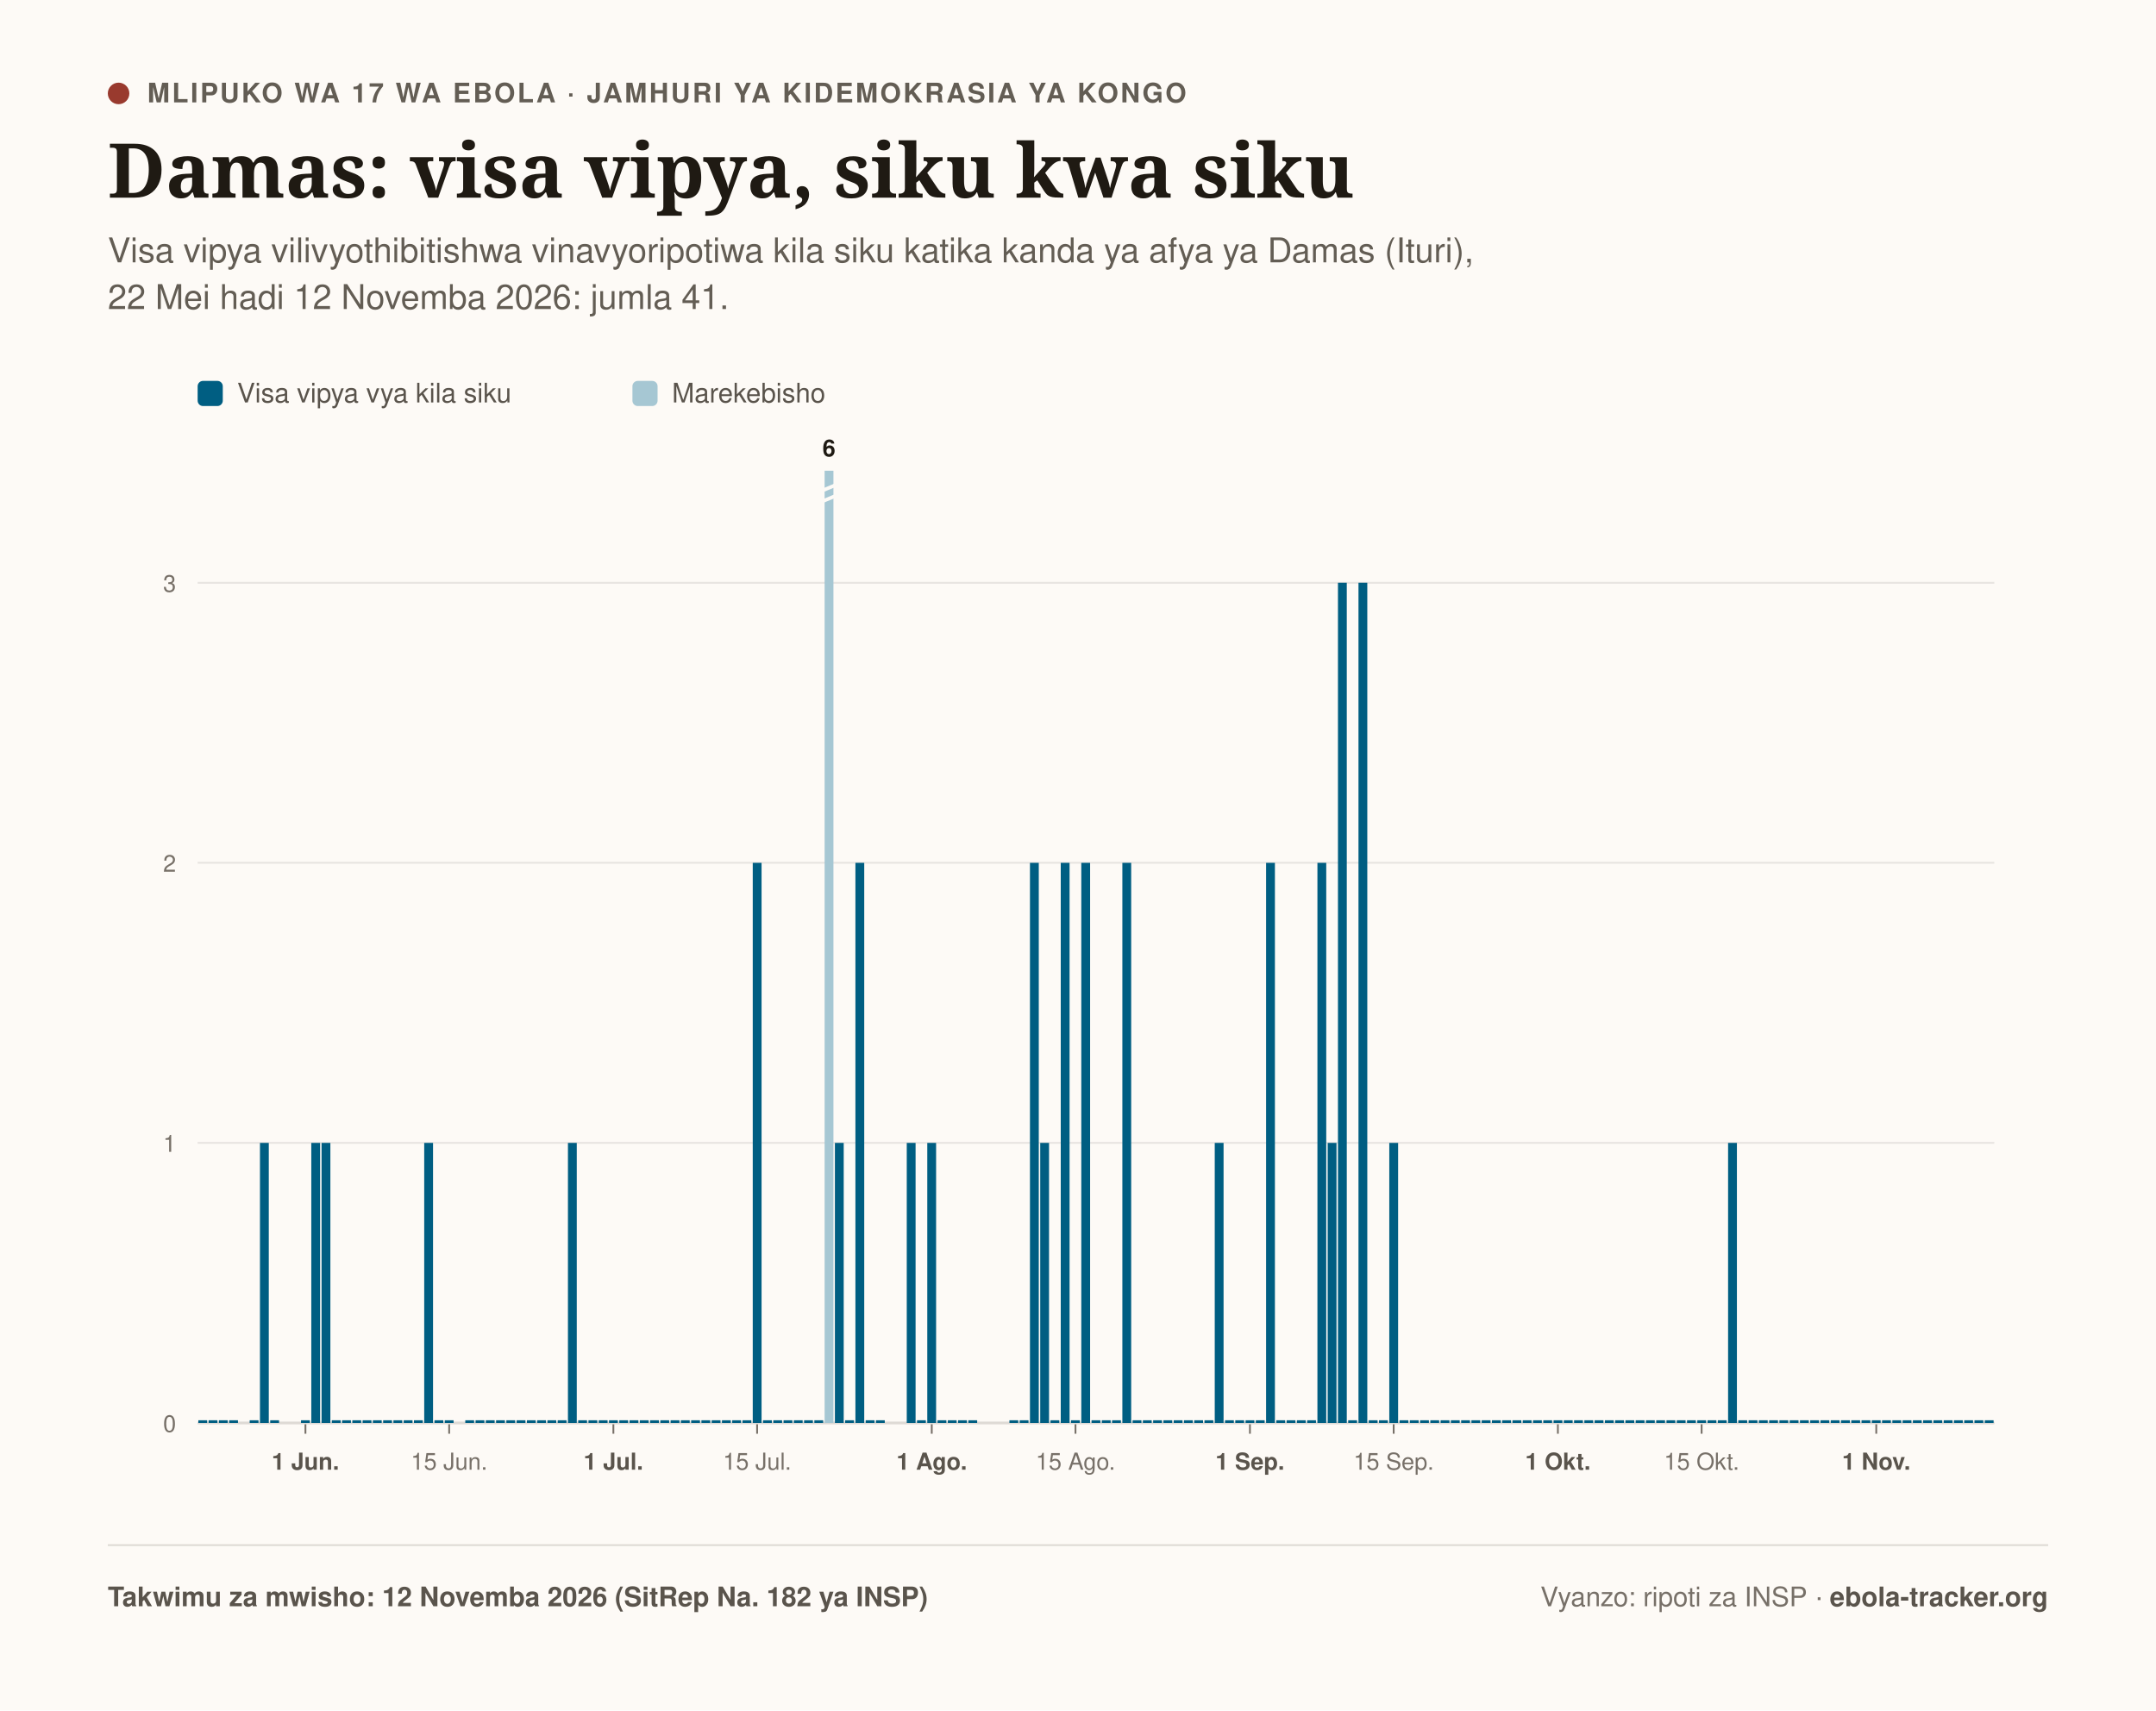
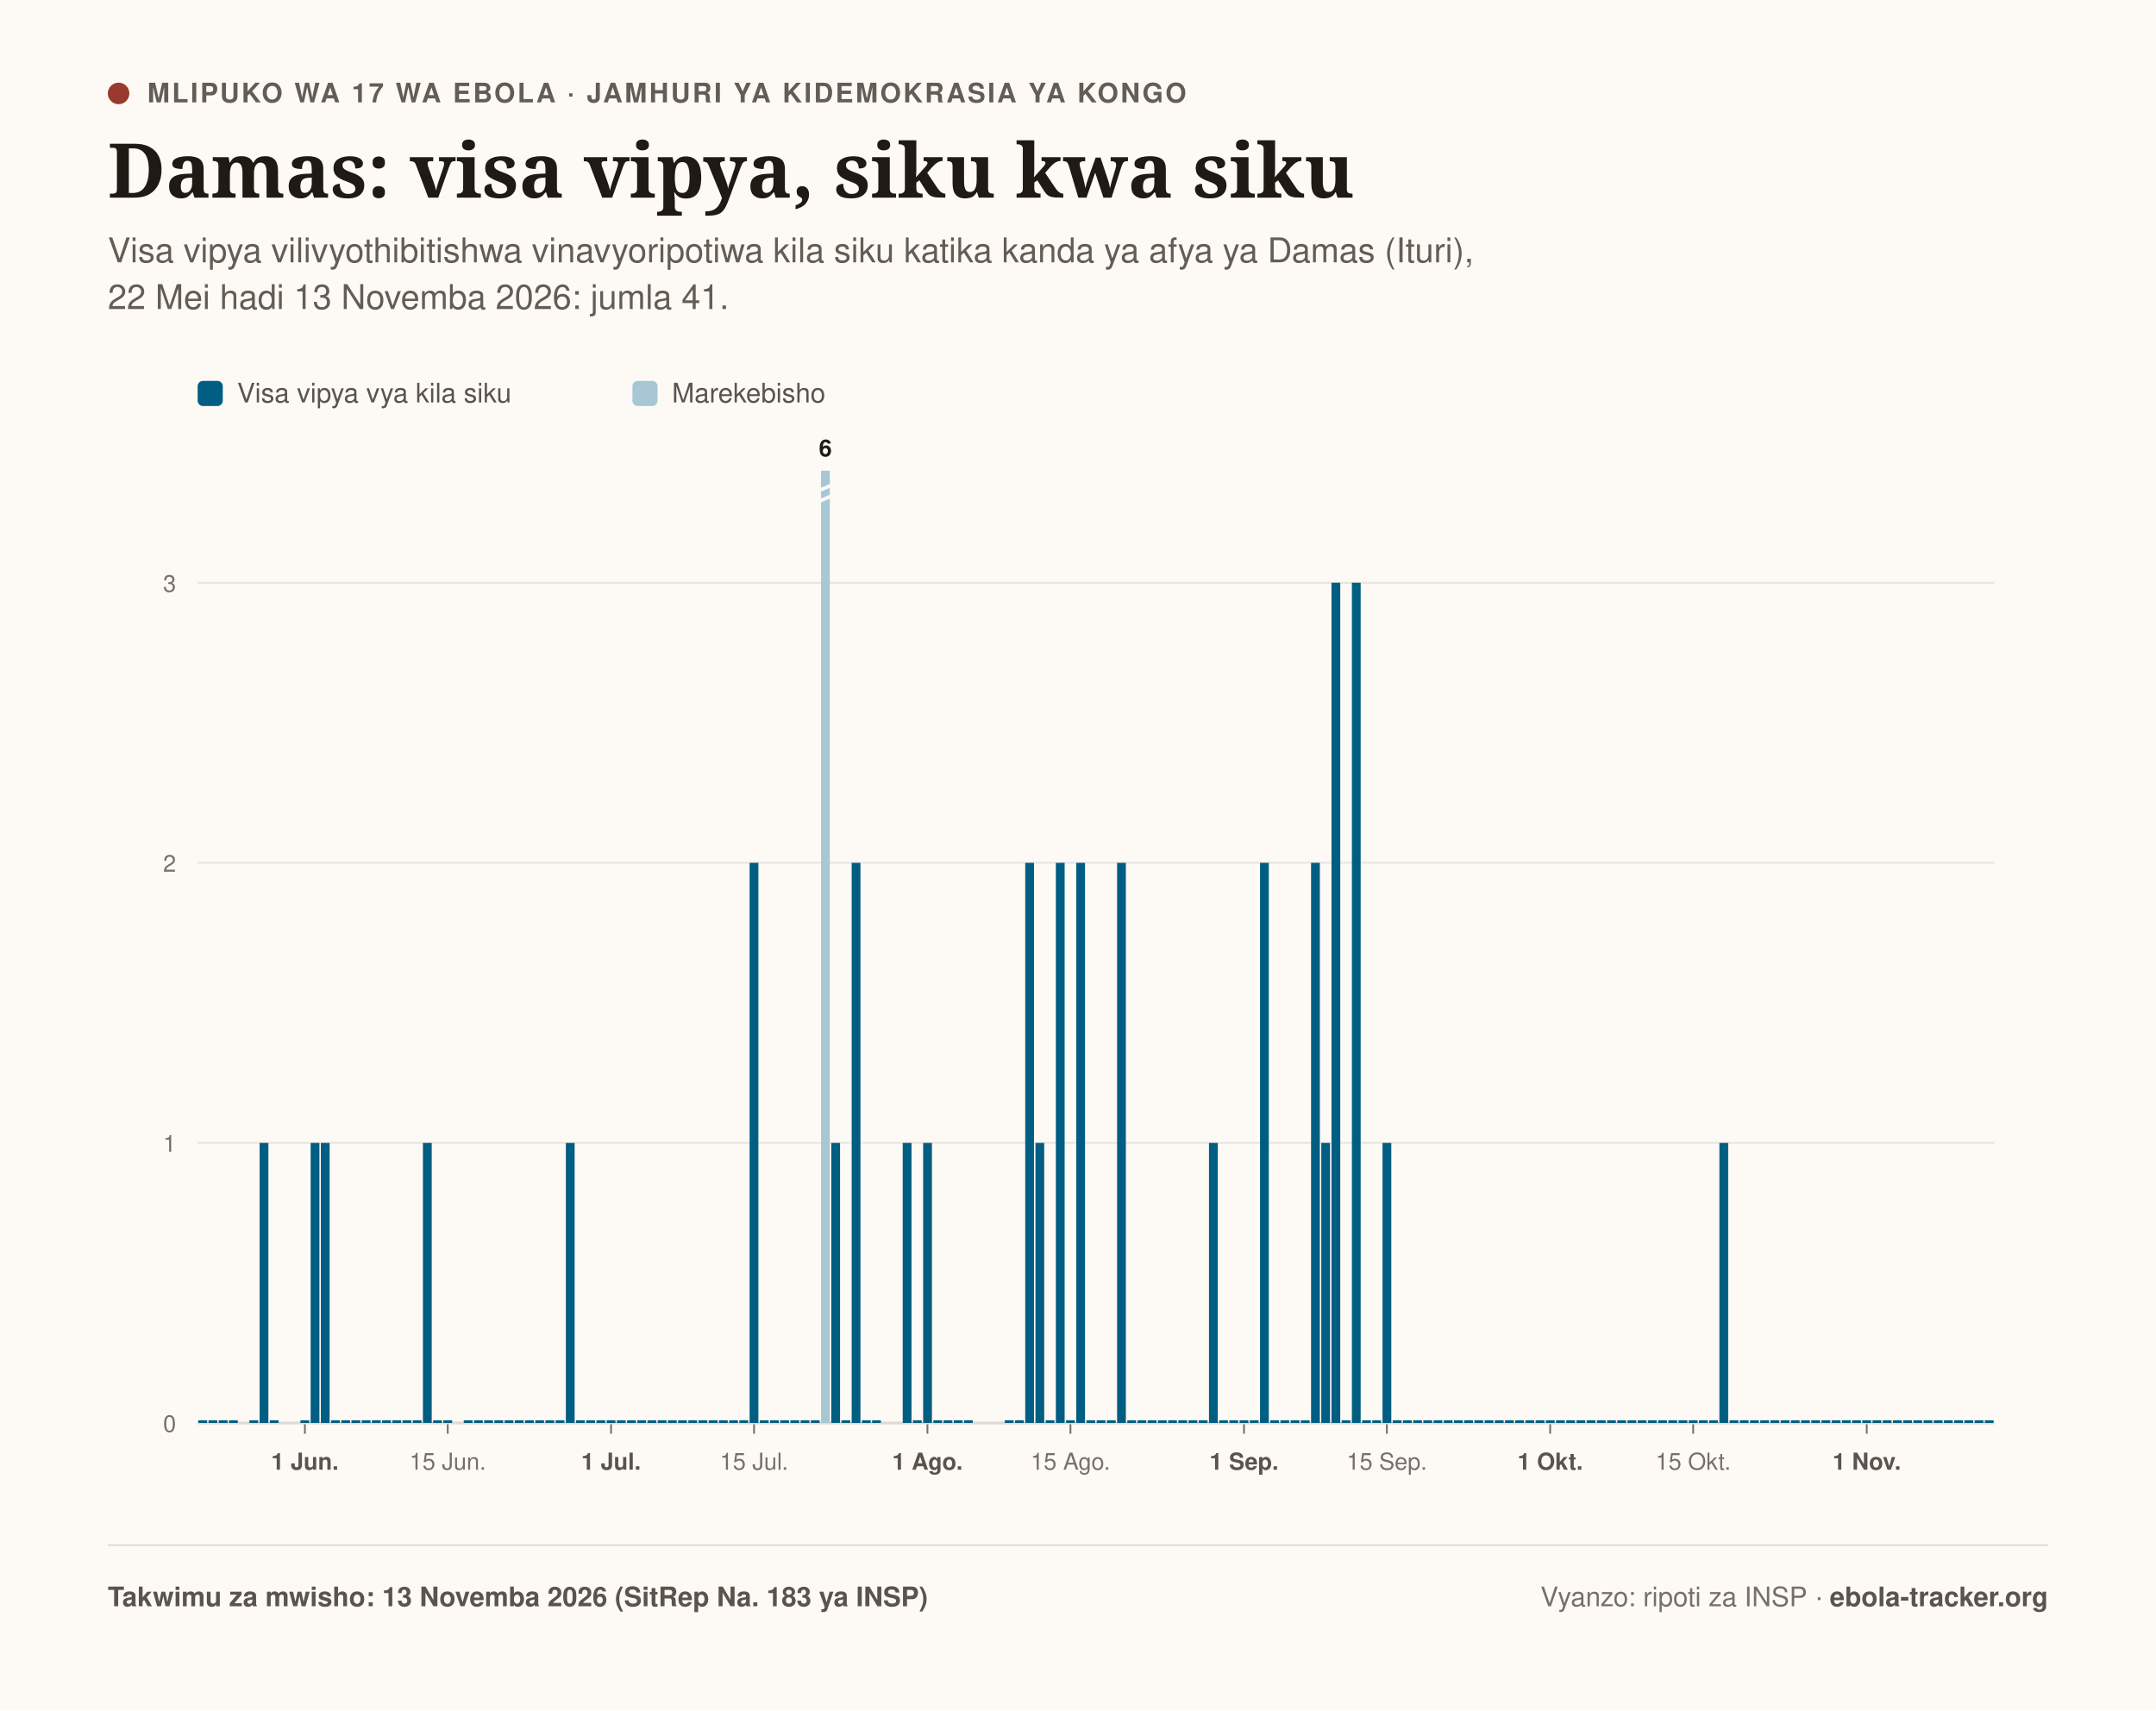
- <svg xmlns="http://www.w3.org/2000/svg" viewBox="0 0 1200 952" role="img" aria-label="Damas: visa vipya, siku kwa siku. Visa vipya vilivyothibitishwa vinavyoripotiwa kila siku katika kanda ya afya ya Damas (Ituri), 22 Mei hadi 12 Novemba 2026: jumla 41.">
+ <svg xmlns="http://www.w3.org/2000/svg" viewBox="0 0 1200 952" role="img" aria-label="Damas: visa vipya, siku kwa siku. Visa vipya vilivyothibitishwa vinavyoripotiwa kila siku katika kanda ya afya ya Damas (Ituri), 22 Mei hadi 13 Novemba 2026: jumla 41.">
  <rect width="1200" height="952" fill="#FDFAF6" />
  <circle cx="66" cy="52" r="6" fill="#993A2E" />
  <text x="82.0" y="57.0" font-family="'Public Sans',Helvetica,Arial,sans-serif" font-size="15" font-weight="700" fill="#635D54" text-anchor="start" letter-spacing=".08em">MLIPUKO WA 17 WA EBOLA · JAMHURI YA KIDEMOKRASIA YA KONGO</text>
  <text x="60.0" y="110.0" font-family="'Source Serif 4',Georgia,serif" font-size="42" font-weight="600" fill="#1F1A13" text-anchor="start">Damas: visa vipya, siku kwa siku</text>
  <text x="60.0" y="146.0" font-family="'Public Sans',Helvetica,Arial,sans-serif" font-size="19" font-weight="400" fill="#635D54" text-anchor="start">Visa vipya vilivyothibitishwa vinavyoripotiwa kila siku katika kanda ya afya ya Damas (Ituri),</text>
-   <text x="60.0" y="172.0" font-family="'Public Sans',Helvetica,Arial,sans-serif" font-size="19" font-weight="400" fill="#635D54" text-anchor="start">22 Mei hadi 12 Novemba 2026: jumla 41.</text>
+   <text x="60.0" y="172.0" font-family="'Public Sans',Helvetica,Arial,sans-serif" font-size="19" font-weight="400" fill="#635D54" text-anchor="start">22 Mei hadi 13 Novemba 2026: jumla 41.</text>
  <rect x="110" y="212" width="14" height="14" rx="3" fill="#005E82" />
  <text x="132.0" y="224.0" font-family="'Public Sans',Helvetica,Arial,sans-serif" font-size="15" font-weight="400" fill="#5A544C" text-anchor="start">Visa vipya vya kila siku</text>
  <rect x="352" y="212" width="14" height="14" rx="3" fill="#a6c7d3" />
  <text x="374.0" y="224.0" font-family="'Public Sans',Helvetica,Arial,sans-serif" font-size="15" font-weight="400" fill="#5A544C" text-anchor="start">Marekebisho</text>
  <line x1="110" x2="1110" y1="792.0" y2="792.0" stroke="#E7E4E0" />
  <text x="98.0" y="797.0" font-family="'Public Sans',Helvetica,Arial,sans-serif" font-size="13" font-weight="400" fill="#777068" text-anchor="end">0</text>
  <line x1="110" x2="1110" y1="636.1" y2="636.1" stroke="#E7E4E0" />
  <text x="98.0" y="641.1" font-family="'Public Sans',Helvetica,Arial,sans-serif" font-size="13" font-weight="400" fill="#777068" text-anchor="end">1</text>
  <line x1="110" x2="1110" y1="480.2" y2="480.2" stroke="#E7E4E0" />
  <text x="98.0" y="485.2" font-family="'Public Sans',Helvetica,Arial,sans-serif" font-size="13" font-weight="400" fill="#777068" text-anchor="end">2</text>
  <line x1="110" x2="1110" y1="324.4" y2="324.4" stroke="#E7E4E0" />
  <text x="98.0" y="329.4" font-family="'Public Sans',Helvetica,Arial,sans-serif" font-size="13" font-weight="400" fill="#777068" text-anchor="end">3</text>
-   <line x1="170.0" x2="170.0" y1="792" y2="798" stroke="#777068" />
-   <text x="170.0" y="818.0" font-family="'Public Sans',Helvetica,Arial,sans-serif" font-size="13" font-weight="600" fill="#5A544C" text-anchor="middle">1 Jun.</text>
-   <line x1="250.0" x2="250.0" y1="792" y2="798" stroke="#777068" />
-   <text x="250.0" y="818.0" font-family="'Public Sans',Helvetica,Arial,sans-serif" font-size="13" font-weight="400" fill="#777068" text-anchor="middle">15 Jun.</text>
-   <line x1="341.4" x2="341.4" y1="792" y2="798" stroke="#777068" />
-   <text x="341.4" y="818.0" font-family="'Public Sans',Helvetica,Arial,sans-serif" font-size="13" font-weight="600" fill="#5A544C" text-anchor="middle">1 Jul.</text>
-   <line x1="421.4" x2="421.4" y1="792" y2="798" stroke="#777068" />
-   <text x="421.4" y="818.0" font-family="'Public Sans',Helvetica,Arial,sans-serif" font-size="13" font-weight="400" fill="#777068" text-anchor="middle">15 Jul.</text>
-   <line x1="518.6" x2="518.6" y1="792" y2="798" stroke="#777068" />
-   <text x="518.6" y="818.0" font-family="'Public Sans',Helvetica,Arial,sans-serif" font-size="13" font-weight="600" fill="#5A544C" text-anchor="middle">1 Ago.</text>
-   <line x1="598.6" x2="598.6" y1="792" y2="798" stroke="#777068" />
-   <text x="598.6" y="818.0" font-family="'Public Sans',Helvetica,Arial,sans-serif" font-size="13" font-weight="400" fill="#777068" text-anchor="middle">15 Ago.</text>
-   <line x1="695.7" x2="695.7" y1="792" y2="798" stroke="#777068" />
-   <text x="695.7" y="818.0" font-family="'Public Sans',Helvetica,Arial,sans-serif" font-size="13" font-weight="600" fill="#5A544C" text-anchor="middle">1 Sep.</text>
-   <line x1="775.7" x2="775.7" y1="792" y2="798" stroke="#777068" />
-   <text x="775.7" y="818.0" font-family="'Public Sans',Helvetica,Arial,sans-serif" font-size="13" font-weight="400" fill="#777068" text-anchor="middle">15 Sep.</text>
-   <line x1="867.1" x2="867.1" y1="792" y2="798" stroke="#777068" />
-   <text x="867.1" y="818.0" font-family="'Public Sans',Helvetica,Arial,sans-serif" font-size="13" font-weight="600" fill="#5A544C" text-anchor="middle">1 Okt.</text>
-   <line x1="947.1" x2="947.1" y1="792" y2="798" stroke="#777068" />
-   <text x="947.1" y="818.0" font-family="'Public Sans',Helvetica,Arial,sans-serif" font-size="13" font-weight="400" fill="#777068" text-anchor="middle">15 Okt.</text>
-   <line x1="1044.3" x2="1044.3" y1="792" y2="798" stroke="#777068" />
-   <text x="1044.3" y="818.0" font-family="'Public Sans',Helvetica,Arial,sans-serif" font-size="13" font-weight="600" fill="#5A544C" text-anchor="middle">1 Nov.</text>
+   <line x1="169.7" x2="169.7" y1="792" y2="798" stroke="#777068" />
+   <text x="169.7" y="818.0" font-family="'Public Sans',Helvetica,Arial,sans-serif" font-size="13" font-weight="600" fill="#5A544C" text-anchor="middle">1 Jun.</text>
+   <line x1="249.2" x2="249.2" y1="792" y2="798" stroke="#777068" />
+   <text x="249.2" y="818.0" font-family="'Public Sans',Helvetica,Arial,sans-serif" font-size="13" font-weight="400" fill="#777068" text-anchor="middle">15 Jun.</text>
+   <line x1="340.1" x2="340.1" y1="792" y2="798" stroke="#777068" />
+   <text x="340.1" y="818.0" font-family="'Public Sans',Helvetica,Arial,sans-serif" font-size="13" font-weight="600" fill="#5A544C" text-anchor="middle">1 Jul.</text>
+   <line x1="419.7" x2="419.7" y1="792" y2="798" stroke="#777068" />
+   <text x="419.7" y="818.0" font-family="'Public Sans',Helvetica,Arial,sans-serif" font-size="13" font-weight="400" fill="#777068" text-anchor="middle">15 Jul.</text>
+   <line x1="516.2" x2="516.2" y1="792" y2="798" stroke="#777068" />
+   <text x="516.2" y="818.0" font-family="'Public Sans',Helvetica,Arial,sans-serif" font-size="13" font-weight="600" fill="#5A544C" text-anchor="middle">1 Ago.</text>
+   <line x1="595.8" x2="595.8" y1="792" y2="798" stroke="#777068" />
+   <text x="595.8" y="818.0" font-family="'Public Sans',Helvetica,Arial,sans-serif" font-size="13" font-weight="400" fill="#777068" text-anchor="middle">15 Ago.</text>
+   <line x1="692.4" x2="692.4" y1="792" y2="798" stroke="#777068" />
+   <text x="692.4" y="818.0" font-family="'Public Sans',Helvetica,Arial,sans-serif" font-size="13" font-weight="600" fill="#5A544C" text-anchor="middle">1 Sep.</text>
+   <line x1="771.9" x2="771.9" y1="792" y2="798" stroke="#777068" />
+   <text x="771.9" y="818.0" font-family="'Public Sans',Helvetica,Arial,sans-serif" font-size="13" font-weight="400" fill="#777068" text-anchor="middle">15 Sep.</text>
+   <line x1="862.8" x2="862.8" y1="792" y2="798" stroke="#777068" />
+   <text x="862.8" y="818.0" font-family="'Public Sans',Helvetica,Arial,sans-serif" font-size="13" font-weight="600" fill="#5A544C" text-anchor="middle">1 Okt.</text>
+   <line x1="942.4" x2="942.4" y1="792" y2="798" stroke="#777068" />
+   <text x="942.4" y="818.0" font-family="'Public Sans',Helvetica,Arial,sans-serif" font-size="13" font-weight="400" fill="#777068" text-anchor="middle">15 Okt.</text>
+   <line x1="1039.0" x2="1039.0" y1="792" y2="798" stroke="#777068" />
+   <text x="1039.0" y="818.0" font-family="'Public Sans',Helvetica,Arial,sans-serif" font-size="13" font-weight="600" fill="#5A544C" text-anchor="middle">1 Nov.</text>
  <line x1="110" x2="1110" y1="792" y2="792" stroke="#DEDAD5" stroke-width="1.5" />
-   <rect x="110.40" y="790.50" width="4.91" height="1.50" fill="#005E82" />
-   <rect x="116.11" y="790.50" width="4.91" height="1.50" fill="#005E82" />
-   <rect x="121.83" y="790.50" width="4.91" height="1.50" fill="#005E82" />
-   <rect x="127.54" y="790.50" width="4.91" height="1.50" fill="#005E82" />
-   <rect x="138.97" y="790.50" width="4.91" height="1.50" fill="#005E82" />
-   <rect x="144.69" y="636.12" width="4.91" height="155.88" fill="#005E82" />
-   <rect x="150.40" y="790.50" width="4.91" height="1.50" fill="#005E82" />
-   <rect x="167.54" y="790.50" width="4.91" height="1.50" fill="#005E82" />
-   <rect x="173.26" y="636.12" width="4.91" height="155.88" fill="#005E82" />
-   <rect x="178.97" y="636.12" width="4.91" height="155.88" fill="#005E82" />
-   <rect x="184.69" y="790.50" width="4.91" height="1.50" fill="#005E82" />
-   <rect x="190.40" y="790.50" width="4.91" height="1.50" fill="#005E82" />
-   <rect x="196.11" y="790.50" width="4.91" height="1.50" fill="#005E82" />
-   <rect x="201.83" y="790.50" width="4.91" height="1.50" fill="#005E82" />
-   <rect x="207.54" y="790.50" width="4.91" height="1.50" fill="#005E82" />
-   <rect x="213.26" y="790.50" width="4.91" height="1.50" fill="#005E82" />
-   <rect x="218.97" y="790.50" width="4.91" height="1.50" fill="#005E82" />
-   <rect x="224.69" y="790.50" width="4.91" height="1.50" fill="#005E82" />
-   <rect x="230.40" y="790.50" width="4.91" height="1.50" fill="#005E82" />
-   <rect x="236.11" y="636.12" width="4.91" height="155.88" fill="#005E82" />
-   <rect x="241.83" y="790.50" width="4.91" height="1.50" fill="#005E82" />
-   <rect x="247.54" y="790.50" width="4.91" height="1.50" fill="#005E82" />
-   <rect x="258.97" y="790.50" width="4.91" height="1.50" fill="#005E82" />
-   <rect x="264.69" y="790.50" width="4.91" height="1.50" fill="#005E82" />
-   <rect x="270.40" y="790.50" width="4.91" height="1.50" fill="#005E82" />
-   <rect x="276.11" y="790.50" width="4.91" height="1.50" fill="#005E82" />
-   <rect x="281.83" y="790.50" width="4.91" height="1.50" fill="#005E82" />
-   <rect x="287.54" y="790.50" width="4.91" height="1.50" fill="#005E82" />
-   <rect x="293.26" y="790.50" width="4.91" height="1.50" fill="#005E82" />
-   <rect x="298.97" y="790.50" width="4.91" height="1.50" fill="#005E82" />
-   <rect x="304.69" y="790.50" width="4.91" height="1.50" fill="#005E82" />
-   <rect x="310.40" y="790.50" width="4.91" height="1.50" fill="#005E82" />
-   <rect x="316.11" y="636.12" width="4.91" height="155.88" fill="#005E82" />
-   <rect x="321.83" y="790.50" width="4.91" height="1.50" fill="#005E82" />
-   <rect x="327.54" y="790.50" width="4.91" height="1.50" fill="#005E82" />
-   <rect x="333.26" y="790.50" width="4.91" height="1.50" fill="#005E82" />
-   <rect x="338.97" y="790.50" width="4.91" height="1.50" fill="#005E82" />
-   <rect x="344.69" y="790.50" width="4.91" height="1.50" fill="#005E82" />
-   <rect x="350.40" y="790.50" width="4.91" height="1.50" fill="#005E82" />
-   <rect x="356.11" y="790.50" width="4.91" height="1.50" fill="#005E82" />
-   <rect x="361.83" y="790.50" width="4.91" height="1.50" fill="#005E82" />
-   <rect x="367.54" y="790.50" width="4.91" height="1.50" fill="#005E82" />
-   <rect x="373.26" y="790.50" width="4.91" height="1.50" fill="#005E82" />
-   <rect x="378.97" y="790.50" width="4.91" height="1.50" fill="#005E82" />
-   <rect x="384.69" y="790.50" width="4.91" height="1.50" fill="#005E82" />
-   <rect x="390.40" y="790.50" width="4.91" height="1.50" fill="#005E82" />
-   <rect x="396.11" y="790.50" width="4.91" height="1.50" fill="#005E82" />
-   <rect x="401.83" y="790.50" width="4.91" height="1.50" fill="#005E82" />
-   <rect x="407.54" y="790.50" width="4.91" height="1.50" fill="#005E82" />
-   <rect x="413.26" y="790.50" width="4.91" height="1.50" fill="#005E82" />
-   <rect x="418.97" y="480.24" width="4.91" height="311.76" fill="#005E82" />
-   <rect x="424.69" y="790.50" width="4.91" height="1.50" fill="#005E82" />
-   <rect x="430.40" y="790.50" width="4.91" height="1.50" fill="#005E82" />
-   <rect x="436.11" y="790.50" width="4.91" height="1.50" fill="#005E82" />
-   <rect x="441.83" y="790.50" width="4.91" height="1.50" fill="#005E82" />
-   <rect x="447.54" y="790.50" width="4.91" height="1.50" fill="#005E82" />
-   <rect x="453.26" y="790.50" width="4.91" height="1.50" fill="#005E82" />
-   <rect x="458.97" y="262.00" width="4.91" height="530.00" fill="#a6c7d3" />
-   <rect x="464.69" y="636.12" width="4.91" height="155.88" fill="#005E82" />
-   <rect x="470.40" y="790.50" width="4.91" height="1.50" fill="#005E82" />
-   <rect x="476.11" y="480.24" width="4.91" height="311.76" fill="#005E82" />
-   <rect x="481.83" y="790.50" width="4.91" height="1.50" fill="#005E82" />
-   <rect x="487.54" y="790.50" width="4.91" height="1.50" fill="#005E82" />
-   <rect x="504.69" y="636.12" width="4.91" height="155.88" fill="#005E82" />
-   <rect x="510.40" y="790.50" width="4.91" height="1.50" fill="#005E82" />
-   <rect x="516.11" y="636.12" width="4.91" height="155.88" fill="#005E82" />
-   <rect x="521.83" y="790.50" width="4.91" height="1.50" fill="#005E82" />
-   <rect x="527.54" y="790.50" width="4.91" height="1.50" fill="#005E82" />
-   <rect x="533.26" y="790.50" width="4.91" height="1.50" fill="#005E82" />
-   <rect x="538.97" y="790.50" width="4.91" height="1.50" fill="#005E82" />
-   <rect x="561.83" y="790.50" width="4.91" height="1.50" fill="#005E82" />
-   <rect x="567.54" y="790.50" width="4.91" height="1.50" fill="#005E82" />
-   <rect x="573.26" y="480.24" width="4.91" height="311.76" fill="#005E82" />
-   <rect x="578.97" y="636.12" width="4.91" height="155.88" fill="#005E82" />
-   <rect x="584.69" y="790.50" width="4.91" height="1.50" fill="#005E82" />
-   <rect x="590.40" y="480.24" width="4.91" height="311.76" fill="#005E82" />
-   <rect x="596.11" y="790.50" width="4.91" height="1.50" fill="#005E82" />
-   <rect x="601.83" y="480.24" width="4.91" height="311.76" fill="#005E82" />
-   <rect x="607.54" y="790.50" width="4.91" height="1.50" fill="#005E82" />
-   <rect x="613.26" y="790.50" width="4.91" height="1.50" fill="#005E82" />
-   <rect x="618.97" y="790.50" width="4.91" height="1.50" fill="#005E82" />
-   <rect x="624.69" y="480.24" width="4.91" height="311.76" fill="#005E82" />
-   <rect x="630.40" y="790.50" width="4.91" height="1.50" fill="#005E82" />
-   <rect x="636.11" y="790.50" width="4.91" height="1.50" fill="#005E82" />
-   <rect x="641.83" y="790.50" width="4.91" height="1.50" fill="#005E82" />
-   <rect x="647.54" y="790.50" width="4.91" height="1.50" fill="#005E82" />
-   <rect x="653.26" y="790.50" width="4.91" height="1.50" fill="#005E82" />
-   <rect x="658.97" y="790.50" width="4.91" height="1.50" fill="#005E82" />
-   <rect x="664.69" y="790.50" width="4.91" height="1.50" fill="#005E82" />
-   <rect x="670.40" y="790.50" width="4.91" height="1.50" fill="#005E82" />
-   <rect x="676.11" y="636.12" width="4.91" height="155.88" fill="#005E82" />
-   <rect x="681.83" y="790.50" width="4.91" height="1.50" fill="#005E82" />
-   <rect x="687.54" y="790.50" width="4.91" height="1.50" fill="#005E82" />
-   <rect x="693.26" y="790.50" width="4.91" height="1.50" fill="#005E82" />
-   <rect x="698.97" y="790.50" width="4.91" height="1.50" fill="#005E82" />
-   <rect x="704.69" y="480.24" width="4.91" height="311.76" fill="#005E82" />
-   <rect x="710.40" y="790.50" width="4.91" height="1.50" fill="#005E82" />
-   <rect x="716.11" y="790.50" width="4.91" height="1.50" fill="#005E82" />
-   <rect x="721.83" y="790.50" width="4.91" height="1.50" fill="#005E82" />
-   <rect x="727.54" y="790.50" width="4.91" height="1.50" fill="#005E82" />
-   <rect x="733.26" y="480.24" width="4.91" height="311.76" fill="#005E82" />
-   <rect x="738.97" y="636.12" width="4.91" height="155.88" fill="#005E82" />
-   <rect x="744.69" y="324.35" width="4.91" height="467.65" fill="#005E82" />
-   <rect x="750.40" y="790.50" width="4.91" height="1.50" fill="#005E82" />
-   <rect x="756.11" y="324.35" width="4.91" height="467.65" fill="#005E82" />
-   <rect x="761.83" y="790.50" width="4.91" height="1.50" fill="#005E82" />
-   <rect x="767.54" y="790.50" width="4.91" height="1.50" fill="#005E82" />
-   <rect x="773.26" y="636.12" width="4.91" height="155.88" fill="#005E82" />
-   <rect x="778.97" y="790.50" width="4.91" height="1.50" fill="#005E82" />
-   <rect x="784.69" y="790.50" width="4.91" height="1.50" fill="#005E82" />
-   <rect x="790.40" y="790.50" width="4.91" height="1.50" fill="#005E82" />
-   <rect x="796.11" y="790.50" width="4.91" height="1.50" fill="#005E82" />
-   <rect x="801.83" y="790.50" width="4.91" height="1.50" fill="#005E82" />
-   <rect x="807.54" y="790.50" width="4.91" height="1.50" fill="#005E82" />
-   <rect x="813.26" y="790.50" width="4.91" height="1.50" fill="#005E82" />
-   <rect x="818.97" y="790.50" width="4.91" height="1.50" fill="#005E82" />
-   <rect x="824.69" y="790.50" width="4.91" height="1.50" fill="#005E82" />
-   <rect x="830.40" y="790.50" width="4.91" height="1.50" fill="#005E82" />
-   <rect x="836.11" y="790.50" width="4.91" height="1.50" fill="#005E82" />
-   <rect x="841.83" y="790.50" width="4.91" height="1.50" fill="#005E82" />
-   <rect x="847.54" y="790.50" width="4.91" height="1.50" fill="#005E82" />
-   <rect x="853.26" y="790.50" width="4.91" height="1.50" fill="#005E82" />
-   <rect x="858.97" y="790.50" width="4.91" height="1.50" fill="#005E82" />
-   <rect x="864.69" y="790.50" width="4.91" height="1.50" fill="#005E82" />
-   <rect x="870.40" y="790.50" width="4.91" height="1.50" fill="#005E82" />
-   <rect x="876.11" y="790.50" width="4.91" height="1.50" fill="#005E82" />
-   <rect x="881.83" y="790.50" width="4.91" height="1.50" fill="#005E82" />
-   <rect x="887.54" y="790.50" width="4.91" height="1.50" fill="#005E82" />
-   <rect x="893.26" y="790.50" width="4.91" height="1.50" fill="#005E82" />
-   <rect x="898.97" y="790.50" width="4.91" height="1.50" fill="#005E82" />
-   <rect x="904.69" y="790.50" width="4.91" height="1.50" fill="#005E82" />
-   <rect x="910.40" y="790.50" width="4.91" height="1.50" fill="#005E82" />
-   <rect x="916.11" y="790.50" width="4.91" height="1.50" fill="#005E82" />
-   <rect x="921.83" y="790.50" width="4.91" height="1.50" fill="#005E82" />
-   <rect x="927.54" y="790.50" width="4.91" height="1.50" fill="#005E82" />
-   <rect x="933.26" y="790.50" width="4.91" height="1.50" fill="#005E82" />
-   <rect x="938.97" y="790.50" width="4.91" height="1.50" fill="#005E82" />
-   <rect x="944.69" y="790.50" width="4.91" height="1.50" fill="#005E82" />
-   <rect x="950.40" y="790.50" width="4.91" height="1.50" fill="#005E82" />
-   <rect x="956.11" y="790.50" width="4.91" height="1.50" fill="#005E82" />
-   <rect x="961.83" y="636.12" width="4.91" height="155.88" fill="#005E82" />
-   <rect x="967.54" y="790.50" width="4.91" height="1.50" fill="#005E82" />
-   <rect x="973.26" y="790.50" width="4.91" height="1.50" fill="#005E82" />
-   <rect x="978.97" y="790.50" width="4.91" height="1.50" fill="#005E82" />
-   <rect x="984.69" y="790.50" width="4.91" height="1.50" fill="#005E82" />
-   <rect x="990.40" y="790.50" width="4.91" height="1.50" fill="#005E82" />
-   <rect x="996.11" y="790.50" width="4.91" height="1.50" fill="#005E82" />
-   <rect x="1001.83" y="790.50" width="4.91" height="1.50" fill="#005E82" />
-   <rect x="1007.54" y="790.50" width="4.91" height="1.50" fill="#005E82" />
-   <rect x="1013.26" y="790.50" width="4.91" height="1.50" fill="#005E82" />
-   <rect x="1018.97" y="790.50" width="4.91" height="1.50" fill="#005E82" />
-   <rect x="1024.69" y="790.50" width="4.91" height="1.50" fill="#005E82" />
-   <rect x="1030.40" y="790.50" width="4.91" height="1.50" fill="#005E82" />
-   <rect x="1036.11" y="790.50" width="4.91" height="1.50" fill="#005E82" />
-   <rect x="1041.83" y="790.50" width="4.91" height="1.50" fill="#005E82" />
-   <rect x="1047.54" y="790.50" width="4.91" height="1.50" fill="#005E82" />
-   <rect x="1053.26" y="790.50" width="4.91" height="1.50" fill="#005E82" />
-   <rect x="1058.97" y="790.50" width="4.91" height="1.50" fill="#005E82" />
-   <rect x="1064.69" y="790.50" width="4.91" height="1.50" fill="#005E82" />
-   <rect x="1070.40" y="790.50" width="4.91" height="1.50" fill="#005E82" />
-   <rect x="1076.11" y="790.50" width="4.91" height="1.50" fill="#005E82" />
-   <rect x="1081.83" y="790.50" width="4.91" height="1.50" fill="#005E82" />
-   <rect x="1087.54" y="790.50" width="4.91" height="1.50" fill="#005E82" />
-   <rect x="1093.26" y="790.50" width="4.91" height="1.50" fill="#005E82" />
-   <rect x="1098.97" y="790.50" width="4.91" height="1.50" fill="#005E82" />
-   <rect x="1104.69" y="790.50" width="4.91" height="1.50" fill="#005E82" />
-   <path d="M455.4 274.0 l12.0 -5 M455.4 280.0 l12.0 -5" stroke="#FDFAF6" stroke-width="2" />
-   <text x="461.4" y="254.0" font-family="'Public Sans',Helvetica,Arial,sans-serif" font-size="13" font-weight="700" fill="#1F1A13" text-anchor="middle">6</text>
+   <rect x="110.40" y="790.50" width="4.89" height="1.50" fill="#005E82" />
+   <rect x="116.08" y="790.50" width="4.89" height="1.50" fill="#005E82" />
+   <rect x="121.76" y="790.50" width="4.89" height="1.50" fill="#005E82" />
+   <rect x="127.44" y="790.50" width="4.89" height="1.50" fill="#005E82" />
+   <rect x="138.81" y="790.50" width="4.89" height="1.50" fill="#005E82" />
+   <rect x="144.49" y="636.12" width="4.89" height="155.88" fill="#005E82" />
+   <rect x="150.17" y="790.50" width="4.89" height="1.50" fill="#005E82" />
+   <rect x="167.22" y="790.50" width="4.89" height="1.50" fill="#005E82" />
+   <rect x="172.90" y="636.12" width="4.89" height="155.88" fill="#005E82" />
+   <rect x="178.58" y="636.12" width="4.89" height="155.88" fill="#005E82" />
+   <rect x="184.26" y="790.50" width="4.89" height="1.50" fill="#005E82" />
+   <rect x="189.94" y="790.50" width="4.89" height="1.50" fill="#005E82" />
+   <rect x="195.62" y="790.50" width="4.89" height="1.50" fill="#005E82" />
+   <rect x="201.31" y="790.50" width="4.89" height="1.50" fill="#005E82" />
+   <rect x="206.99" y="790.50" width="4.89" height="1.50" fill="#005E82" />
+   <rect x="212.67" y="790.50" width="4.89" height="1.50" fill="#005E82" />
+   <rect x="218.35" y="790.50" width="4.89" height="1.50" fill="#005E82" />
+   <rect x="224.03" y="790.50" width="4.89" height="1.50" fill="#005E82" />
+   <rect x="229.72" y="790.50" width="4.89" height="1.50" fill="#005E82" />
+   <rect x="235.40" y="636.12" width="4.89" height="155.88" fill="#005E82" />
+   <rect x="241.08" y="790.50" width="4.89" height="1.50" fill="#005E82" />
+   <rect x="246.76" y="790.50" width="4.89" height="1.50" fill="#005E82" />
+   <rect x="258.12" y="790.50" width="4.89" height="1.50" fill="#005E82" />
+   <rect x="263.81" y="790.50" width="4.89" height="1.50" fill="#005E82" />
+   <rect x="269.49" y="790.50" width="4.89" height="1.50" fill="#005E82" />
+   <rect x="275.17" y="790.50" width="4.89" height="1.50" fill="#005E82" />
+   <rect x="280.85" y="790.50" width="4.89" height="1.50" fill="#005E82" />
+   <rect x="286.53" y="790.50" width="4.89" height="1.50" fill="#005E82" />
+   <rect x="292.22" y="790.50" width="4.89" height="1.50" fill="#005E82" />
+   <rect x="297.90" y="790.50" width="4.89" height="1.50" fill="#005E82" />
+   <rect x="303.58" y="790.50" width="4.89" height="1.50" fill="#005E82" />
+   <rect x="309.26" y="790.50" width="4.89" height="1.50" fill="#005E82" />
+   <rect x="314.94" y="636.12" width="4.89" height="155.88" fill="#005E82" />
+   <rect x="320.62" y="790.50" width="4.89" height="1.50" fill="#005E82" />
+   <rect x="326.31" y="790.50" width="4.89" height="1.50" fill="#005E82" />
+   <rect x="331.99" y="790.50" width="4.89" height="1.50" fill="#005E82" />
+   <rect x="337.67" y="790.50" width="4.89" height="1.50" fill="#005E82" />
+   <rect x="343.35" y="790.50" width="4.89" height="1.50" fill="#005E82" />
+   <rect x="349.03" y="790.50" width="4.89" height="1.50" fill="#005E82" />
+   <rect x="354.72" y="790.50" width="4.89" height="1.50" fill="#005E82" />
+   <rect x="360.40" y="790.50" width="4.89" height="1.50" fill="#005E82" />
+   <rect x="366.08" y="790.50" width="4.89" height="1.50" fill="#005E82" />
+   <rect x="371.76" y="790.50" width="4.89" height="1.50" fill="#005E82" />
+   <rect x="377.44" y="790.50" width="4.89" height="1.50" fill="#005E82" />
+   <rect x="383.12" y="790.50" width="4.89" height="1.50" fill="#005E82" />
+   <rect x="388.81" y="790.50" width="4.89" height="1.50" fill="#005E82" />
+   <rect x="394.49" y="790.50" width="4.89" height="1.50" fill="#005E82" />
+   <rect x="400.17" y="790.50" width="4.89" height="1.50" fill="#005E82" />
+   <rect x="405.85" y="790.50" width="4.89" height="1.50" fill="#005E82" />
+   <rect x="411.53" y="790.50" width="4.89" height="1.50" fill="#005E82" />
+   <rect x="417.22" y="480.24" width="4.89" height="311.76" fill="#005E82" />
+   <rect x="422.90" y="790.50" width="4.89" height="1.50" fill="#005E82" />
+   <rect x="428.58" y="790.50" width="4.89" height="1.50" fill="#005E82" />
+   <rect x="434.26" y="790.50" width="4.89" height="1.50" fill="#005E82" />
+   <rect x="439.94" y="790.50" width="4.89" height="1.50" fill="#005E82" />
+   <rect x="445.62" y="790.50" width="4.89" height="1.50" fill="#005E82" />
+   <rect x="451.31" y="790.50" width="4.89" height="1.50" fill="#005E82" />
+   <rect x="456.99" y="262.00" width="4.89" height="530.00" fill="#a6c7d3" />
+   <rect x="462.67" y="636.12" width="4.89" height="155.88" fill="#005E82" />
+   <rect x="468.35" y="790.50" width="4.89" height="1.50" fill="#005E82" />
+   <rect x="474.03" y="480.24" width="4.89" height="311.76" fill="#005E82" />
+   <rect x="479.72" y="790.50" width="4.89" height="1.50" fill="#005E82" />
+   <rect x="485.40" y="790.50" width="4.89" height="1.50" fill="#005E82" />
+   <rect x="502.44" y="636.12" width="4.89" height="155.88" fill="#005E82" />
+   <rect x="508.12" y="790.50" width="4.89" height="1.50" fill="#005E82" />
+   <rect x="513.81" y="636.12" width="4.89" height="155.88" fill="#005E82" />
+   <rect x="519.49" y="790.50" width="4.89" height="1.50" fill="#005E82" />
+   <rect x="525.17" y="790.50" width="4.89" height="1.50" fill="#005E82" />
+   <rect x="530.85" y="790.50" width="4.89" height="1.50" fill="#005E82" />
+   <rect x="536.53" y="790.50" width="4.89" height="1.50" fill="#005E82" />
+   <rect x="559.26" y="790.50" width="4.89" height="1.50" fill="#005E82" />
+   <rect x="564.94" y="790.50" width="4.89" height="1.50" fill="#005E82" />
+   <rect x="570.62" y="480.24" width="4.89" height="311.76" fill="#005E82" />
+   <rect x="576.31" y="636.12" width="4.89" height="155.88" fill="#005E82" />
+   <rect x="581.99" y="790.50" width="4.89" height="1.50" fill="#005E82" />
+   <rect x="587.67" y="480.24" width="4.89" height="311.76" fill="#005E82" />
+   <rect x="593.35" y="790.50" width="4.89" height="1.50" fill="#005E82" />
+   <rect x="599.03" y="480.24" width="4.89" height="311.76" fill="#005E82" />
+   <rect x="604.72" y="790.50" width="4.89" height="1.50" fill="#005E82" />
+   <rect x="610.40" y="790.50" width="4.89" height="1.50" fill="#005E82" />
+   <rect x="616.08" y="790.50" width="4.89" height="1.50" fill="#005E82" />
+   <rect x="621.76" y="480.24" width="4.89" height="311.76" fill="#005E82" />
+   <rect x="627.44" y="790.50" width="4.89" height="1.50" fill="#005E82" />
+   <rect x="633.12" y="790.50" width="4.89" height="1.50" fill="#005E82" />
+   <rect x="638.81" y="790.50" width="4.89" height="1.50" fill="#005E82" />
+   <rect x="644.49" y="790.50" width="4.89" height="1.50" fill="#005E82" />
+   <rect x="650.17" y="790.50" width="4.89" height="1.50" fill="#005E82" />
+   <rect x="655.85" y="790.50" width="4.89" height="1.50" fill="#005E82" />
+   <rect x="661.53" y="790.50" width="4.89" height="1.50" fill="#005E82" />
+   <rect x="667.22" y="790.50" width="4.89" height="1.50" fill="#005E82" />
+   <rect x="672.90" y="636.12" width="4.89" height="155.88" fill="#005E82" />
+   <rect x="678.58" y="790.50" width="4.89" height="1.50" fill="#005E82" />
+   <rect x="684.26" y="790.50" width="4.89" height="1.50" fill="#005E82" />
+   <rect x="689.94" y="790.50" width="4.89" height="1.50" fill="#005E82" />
+   <rect x="695.62" y="790.50" width="4.89" height="1.50" fill="#005E82" />
+   <rect x="701.31" y="480.24" width="4.89" height="311.76" fill="#005E82" />
+   <rect x="706.99" y="790.50" width="4.89" height="1.50" fill="#005E82" />
+   <rect x="712.67" y="790.50" width="4.89" height="1.50" fill="#005E82" />
+   <rect x="718.35" y="790.50" width="4.89" height="1.50" fill="#005E82" />
+   <rect x="724.03" y="790.50" width="4.89" height="1.50" fill="#005E82" />
+   <rect x="729.72" y="480.24" width="4.89" height="311.76" fill="#005E82" />
+   <rect x="735.40" y="636.12" width="4.89" height="155.88" fill="#005E82" />
+   <rect x="741.08" y="324.35" width="4.89" height="467.65" fill="#005E82" />
+   <rect x="746.76" y="790.50" width="4.89" height="1.50" fill="#005E82" />
+   <rect x="752.44" y="324.35" width="4.89" height="467.65" fill="#005E82" />
+   <rect x="758.12" y="790.50" width="4.89" height="1.50" fill="#005E82" />
+   <rect x="763.81" y="790.50" width="4.89" height="1.50" fill="#005E82" />
+   <rect x="769.49" y="636.12" width="4.89" height="155.88" fill="#005E82" />
+   <rect x="775.17" y="790.50" width="4.89" height="1.50" fill="#005E82" />
+   <rect x="780.85" y="790.50" width="4.89" height="1.50" fill="#005E82" />
+   <rect x="786.53" y="790.50" width="4.89" height="1.50" fill="#005E82" />
+   <rect x="792.22" y="790.50" width="4.89" height="1.50" fill="#005E82" />
+   <rect x="797.90" y="790.50" width="4.89" height="1.50" fill="#005E82" />
+   <rect x="803.58" y="790.50" width="4.89" height="1.50" fill="#005E82" />
+   <rect x="809.26" y="790.50" width="4.89" height="1.50" fill="#005E82" />
+   <rect x="814.94" y="790.50" width="4.89" height="1.50" fill="#005E82" />
+   <rect x="820.62" y="790.50" width="4.89" height="1.50" fill="#005E82" />
+   <rect x="826.31" y="790.50" width="4.89" height="1.50" fill="#005E82" />
+   <rect x="831.99" y="790.50" width="4.89" height="1.50" fill="#005E82" />
+   <rect x="837.67" y="790.50" width="4.89" height="1.50" fill="#005E82" />
+   <rect x="843.35" y="790.50" width="4.89" height="1.50" fill="#005E82" />
+   <rect x="849.03" y="790.50" width="4.89" height="1.50" fill="#005E82" />
+   <rect x="854.72" y="790.50" width="4.89" height="1.50" fill="#005E82" />
+   <rect x="860.40" y="790.50" width="4.89" height="1.50" fill="#005E82" />
+   <rect x="866.08" y="790.50" width="4.89" height="1.50" fill="#005E82" />
+   <rect x="871.76" y="790.50" width="4.89" height="1.50" fill="#005E82" />
+   <rect x="877.44" y="790.50" width="4.89" height="1.50" fill="#005E82" />
+   <rect x="883.12" y="790.50" width="4.89" height="1.50" fill="#005E82" />
+   <rect x="888.81" y="790.50" width="4.89" height="1.50" fill="#005E82" />
+   <rect x="894.49" y="790.50" width="4.89" height="1.50" fill="#005E82" />
+   <rect x="900.17" y="790.50" width="4.89" height="1.50" fill="#005E82" />
+   <rect x="905.85" y="790.50" width="4.89" height="1.50" fill="#005E82" />
+   <rect x="911.53" y="790.50" width="4.89" height="1.50" fill="#005E82" />
+   <rect x="917.22" y="790.50" width="4.89" height="1.50" fill="#005E82" />
+   <rect x="922.90" y="790.50" width="4.89" height="1.50" fill="#005E82" />
+   <rect x="928.58" y="790.50" width="4.89" height="1.50" fill="#005E82" />
+   <rect x="934.26" y="790.50" width="4.89" height="1.50" fill="#005E82" />
+   <rect x="939.94" y="790.50" width="4.89" height="1.50" fill="#005E82" />
+   <rect x="945.62" y="790.50" width="4.89" height="1.50" fill="#005E82" />
+   <rect x="951.31" y="790.50" width="4.89" height="1.50" fill="#005E82" />
+   <rect x="956.99" y="636.12" width="4.89" height="155.88" fill="#005E82" />
+   <rect x="962.67" y="790.50" width="4.89" height="1.50" fill="#005E82" />
+   <rect x="968.35" y="790.50" width="4.89" height="1.50" fill="#005E82" />
+   <rect x="974.03" y="790.50" width="4.89" height="1.50" fill="#005E82" />
+   <rect x="979.72" y="790.50" width="4.89" height="1.50" fill="#005E82" />
+   <rect x="985.40" y="790.50" width="4.89" height="1.50" fill="#005E82" />
+   <rect x="991.08" y="790.50" width="4.89" height="1.50" fill="#005E82" />
+   <rect x="996.76" y="790.50" width="4.89" height="1.50" fill="#005E82" />
+   <rect x="1002.44" y="790.50" width="4.89" height="1.50" fill="#005E82" />
+   <rect x="1008.12" y="790.50" width="4.89" height="1.50" fill="#005E82" />
+   <rect x="1013.81" y="790.50" width="4.89" height="1.50" fill="#005E82" />
+   <rect x="1019.49" y="790.50" width="4.89" height="1.50" fill="#005E82" />
+   <rect x="1025.17" y="790.50" width="4.89" height="1.50" fill="#005E82" />
+   <rect x="1030.85" y="790.50" width="4.89" height="1.50" fill="#005E82" />
+   <rect x="1036.53" y="790.50" width="4.89" height="1.50" fill="#005E82" />
+   <rect x="1042.22" y="790.50" width="4.89" height="1.50" fill="#005E82" />
+   <rect x="1047.90" y="790.50" width="4.89" height="1.50" fill="#005E82" />
+   <rect x="1053.58" y="790.50" width="4.89" height="1.50" fill="#005E82" />
+   <rect x="1059.26" y="790.50" width="4.89" height="1.50" fill="#005E82" />
+   <rect x="1064.94" y="790.50" width="4.89" height="1.50" fill="#005E82" />
+   <rect x="1070.62" y="790.50" width="4.89" height="1.50" fill="#005E82" />
+   <rect x="1076.31" y="790.50" width="4.89" height="1.50" fill="#005E82" />
+   <rect x="1081.99" y="790.50" width="4.89" height="1.50" fill="#005E82" />
+   <rect x="1087.67" y="790.50" width="4.89" height="1.50" fill="#005E82" />
+   <rect x="1093.35" y="790.50" width="4.89" height="1.50" fill="#005E82" />
+   <rect x="1099.03" y="790.50" width="4.89" height="1.50" fill="#005E82" />
+   <rect x="1104.72" y="790.50" width="4.89" height="1.50" fill="#005E82" />
+   <path d="M453.4 274.0 l12.0 -5 M453.4 280.0 l12.0 -5" stroke="#FDFAF6" stroke-width="2" />
+   <text x="459.4" y="254.0" font-family="'Public Sans',Helvetica,Arial,sans-serif" font-size="13" font-weight="700" fill="#1F1A13" text-anchor="middle">6</text>
  <line x1="60" x2="1140" y1="860" y2="860" stroke="#DEDAD5" />
-   <text x="60.0" y="894.0" font-family="'Public Sans',Helvetica,Arial,sans-serif" font-size="15" font-weight="600" fill="#5A544C" text-anchor="start">Takwimu za mwisho: 12 Novemba 2026 (SitRep Na. 182 ya INSP)</text>
+   <text x="60.0" y="894.0" font-family="'Public Sans',Helvetica,Arial,sans-serif" font-size="15" font-weight="600" fill="#5A544C" text-anchor="start">Takwimu za mwisho: 13 Novemba 2026 (SitRep Na. 183 ya INSP)</text>
  <text x="1140" y="894" text-anchor="end" font-family="'Public Sans',Helvetica,Arial,sans-serif" font-size="15" fill="#777068">Vyanzo: ripoti za INSP · <tspan font-weight="700" fill="#5A544C">ebola-tracker.org</tspan>
  </text>
</svg>
